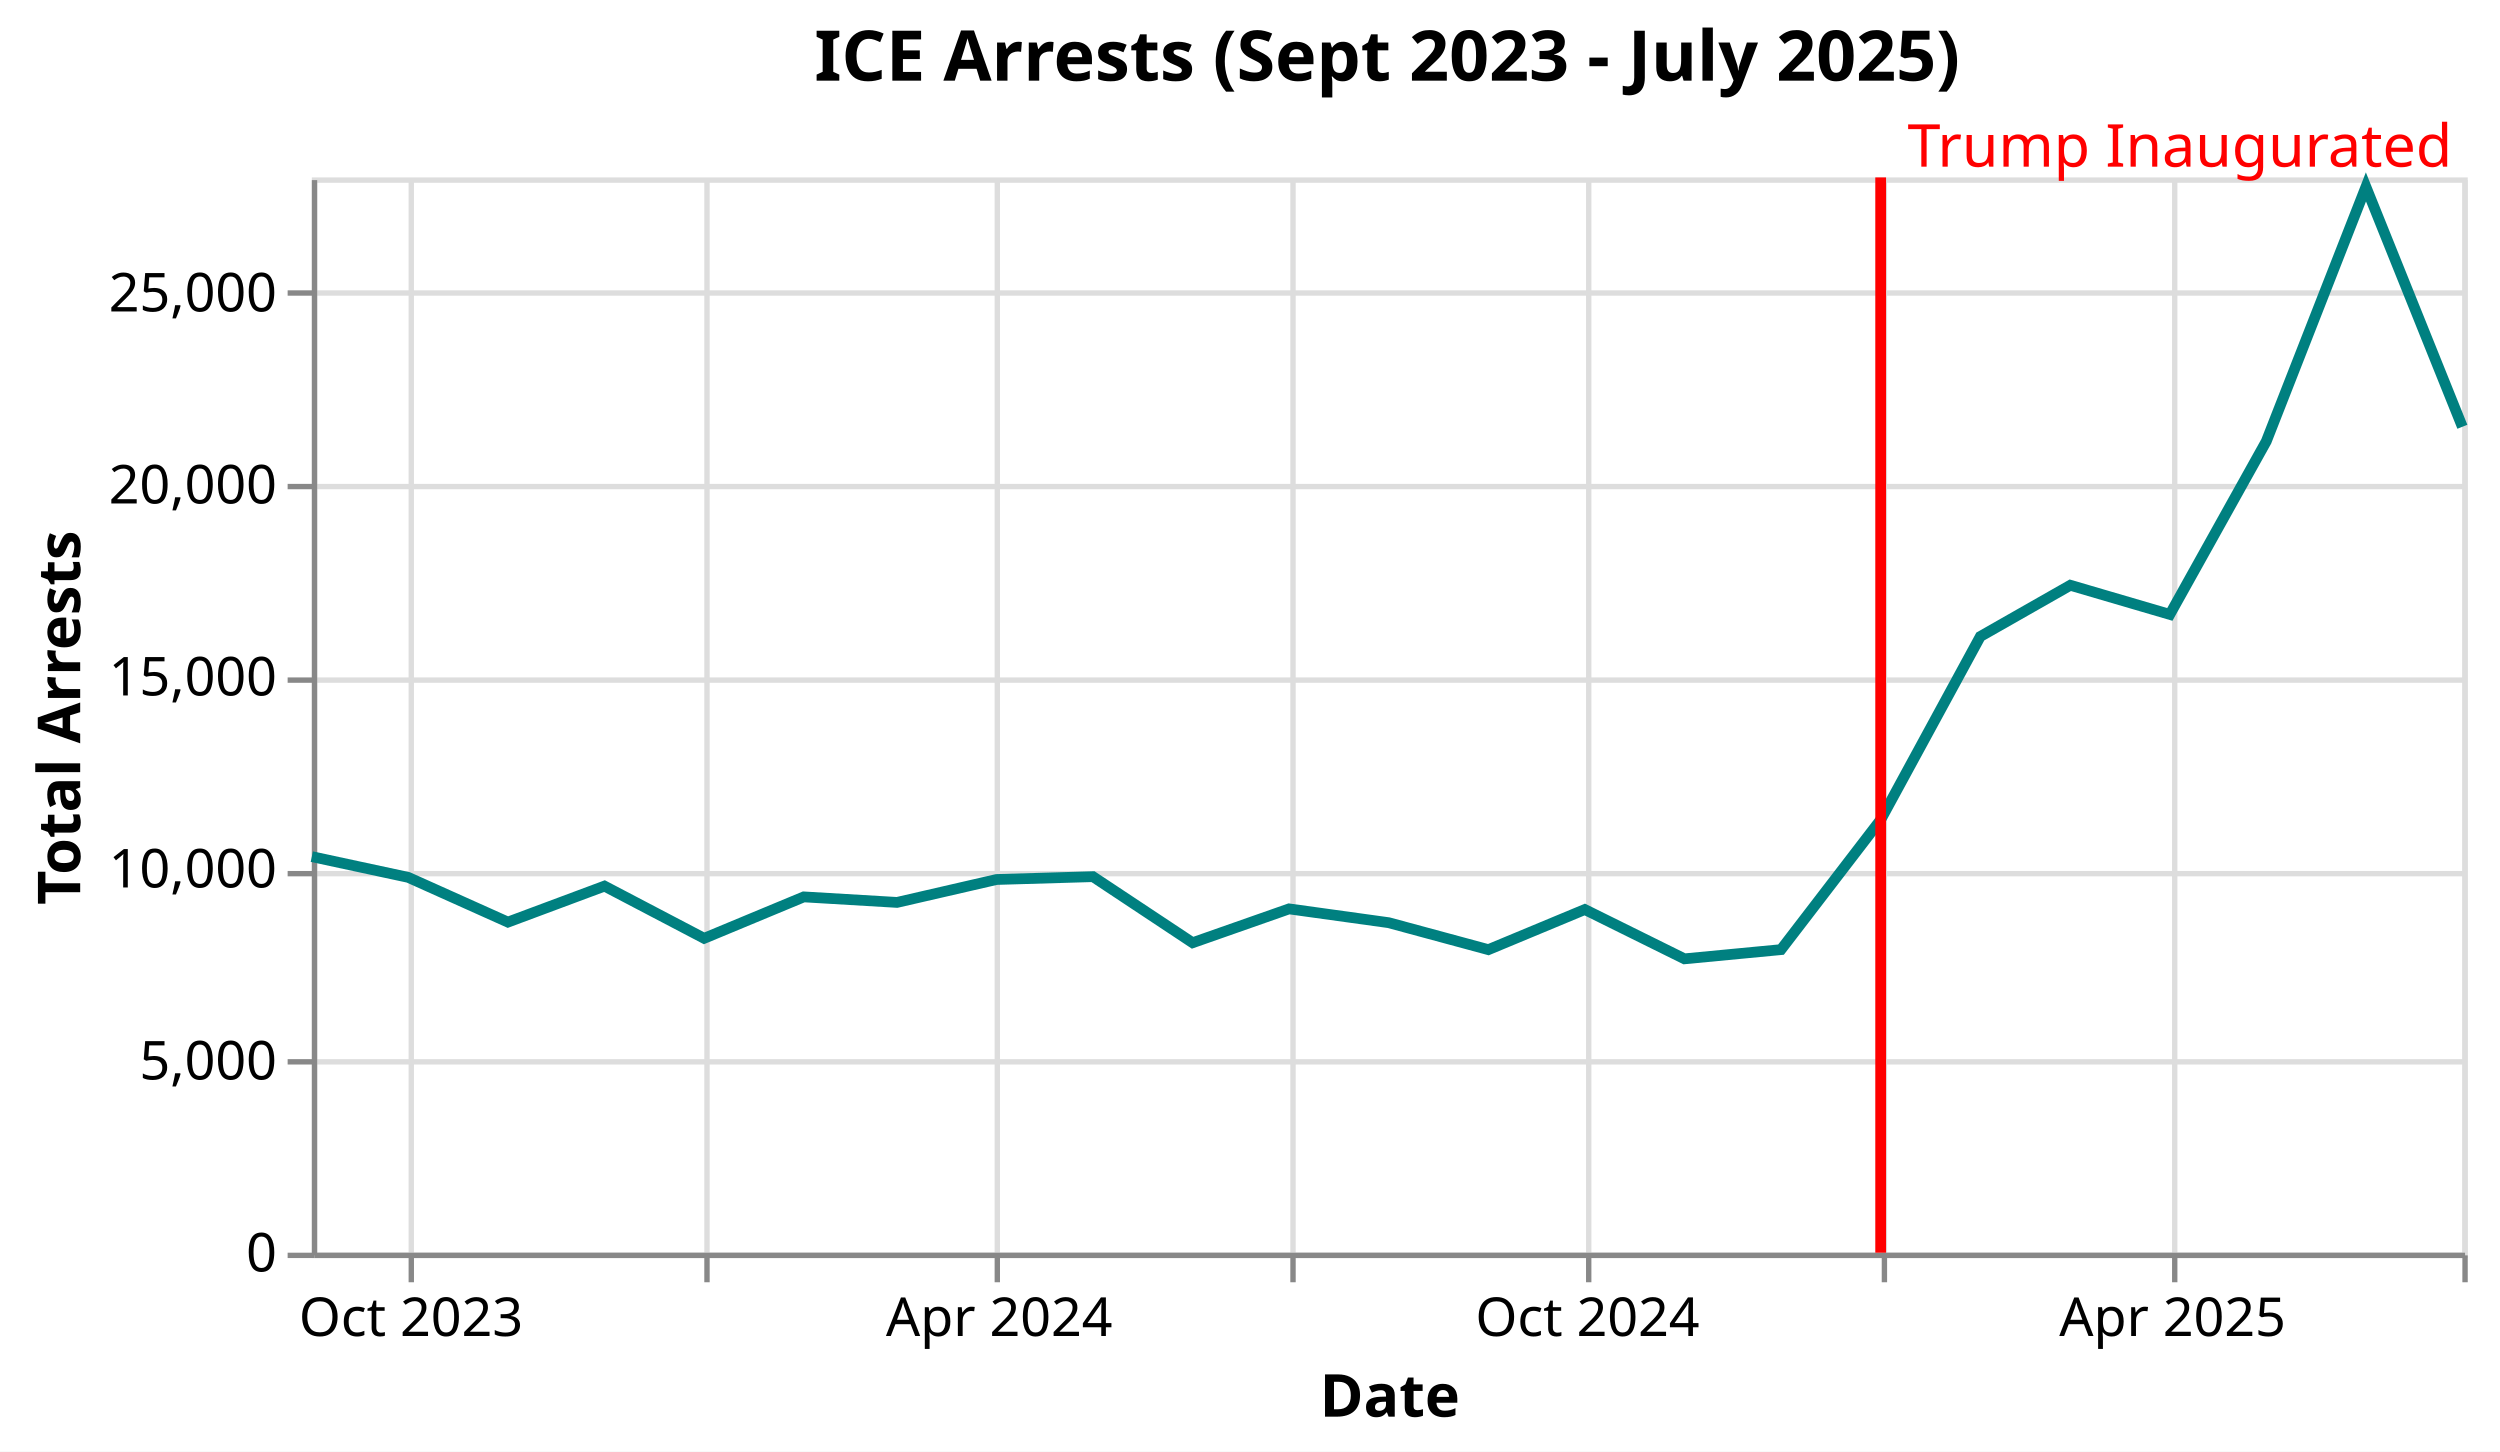
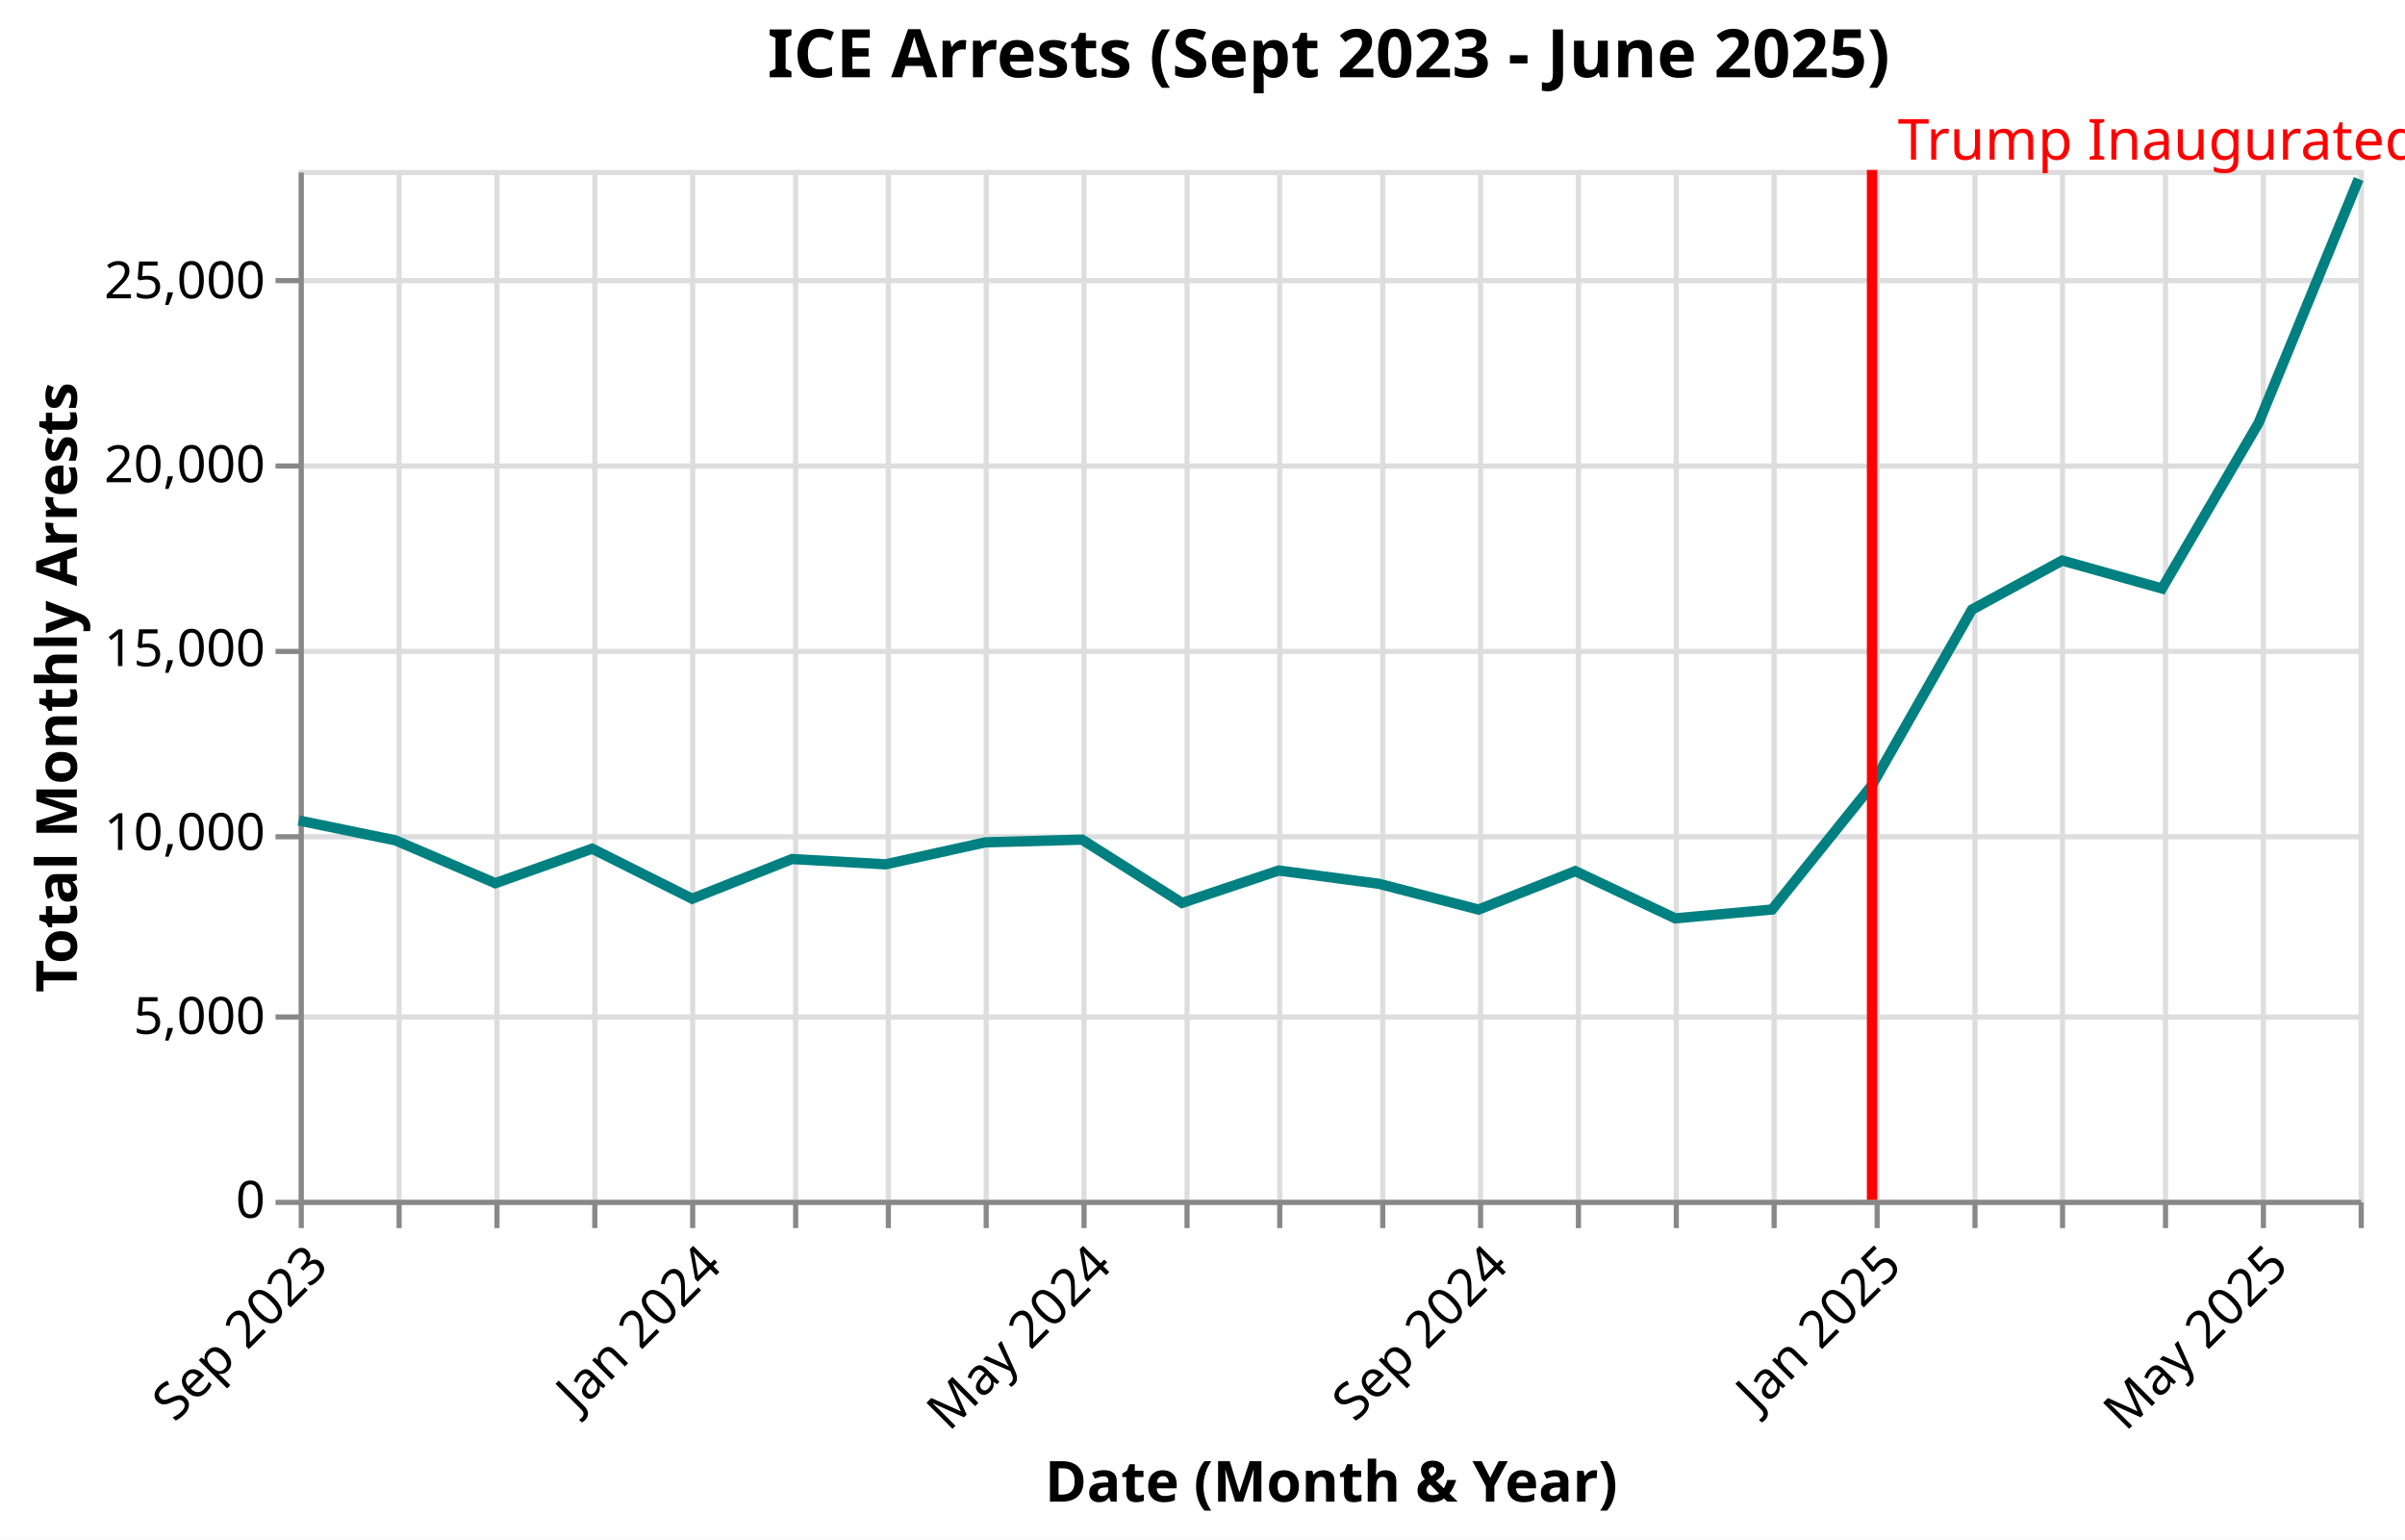
- <svg xmlns="http://www.w3.org/2000/svg" version="1.1" class="marks" width="465" height="270" viewBox="0 0 465 270">
-   <rect width="465" height="270" fill="white" />
+ <svg xmlns="http://www.w3.org/2000/svg" version="1.1" class="marks" width="467" height="299" viewBox="0 0 467 299">
+   <rect width="467" height="299" fill="white" />
  <g fill="none" stroke-miterlimit="10" transform="translate(58,33)">
    <g class="mark-group role-frame root" role="graphics-object" aria-roledescription="group mark container">
      <g transform="translate(0,0)">
        <path class="background" aria-hidden="true" d="M0.5,0.5h400v200h-400Z" stroke="#ddd" />
        <g>
          <g class="mark-group role-axis" aria-hidden="true">
            <g transform="translate(0.5,200.5)">
              <path class="background" aria-hidden="true" d="M0,0h0v0h0Z" pointer-events="none" />
              <g>
                <g class="mark-rule role-axis-grid" pointer-events="none">
-                   <line transform="translate(18,-200)" x2="0" y2="200" stroke="#ddd" stroke-width="1" opacity="1" />
-                   <line transform="translate(73,-200)" x2="0" y2="200" stroke="#ddd" stroke-width="1" opacity="1" />
-                   <line transform="translate(127,-200)" x2="0" y2="200" stroke="#ddd" stroke-width="1" opacity="1" />
-                   <line transform="translate(182,-200)" x2="0" y2="200" stroke="#ddd" stroke-width="1" opacity="1" />
-                   <line transform="translate(237,-200)" x2="0" y2="200" stroke="#ddd" stroke-width="1" opacity="1" />
-                   <line transform="translate(292,-200)" x2="0" y2="200" stroke="#ddd" stroke-width="1" opacity="1" />
-                   <line transform="translate(346,-200)" x2="0" y2="200" stroke="#ddd" stroke-width="1" opacity="1" />
+                   <line transform="translate(0,-200)" x2="0" y2="200" stroke="#ddd" stroke-width="1" opacity="1" />
+                   <line transform="translate(19,-200)" x2="0" y2="200" stroke="#ddd" stroke-width="1" opacity="1" />
+                   <line transform="translate(38,-200)" x2="0" y2="200" stroke="#ddd" stroke-width="1" opacity="1" />
+                   <line transform="translate(57,-200)" x2="0" y2="200" stroke="#ddd" stroke-width="1" opacity="1" />
+                   <line transform="translate(76,-200)" x2="0" y2="200" stroke="#ddd" stroke-width="1" opacity="1" />
+                   <line transform="translate(96,-200)" x2="0" y2="200" stroke="#ddd" stroke-width="1" opacity="1" />
+                   <line transform="translate(114,-200)" x2="0" y2="200" stroke="#ddd" stroke-width="1" opacity="1" />
+                   <line transform="translate(133,-200)" x2="0" y2="200" stroke="#ddd" stroke-width="1" opacity="1" />
+                   <line transform="translate(152,-200)" x2="0" y2="200" stroke="#ddd" stroke-width="1" opacity="1" />
+                   <line transform="translate(172,-200)" x2="0" y2="200" stroke="#ddd" stroke-width="1" opacity="1" />
+                   <line transform="translate(190,-200)" x2="0" y2="200" stroke="#ddd" stroke-width="1" opacity="1" />
+                   <line transform="translate(210,-200)" x2="0" y2="200" stroke="#ddd" stroke-width="1" opacity="1" />
+                   <line transform="translate(229,-200)" x2="0" y2="200" stroke="#ddd" stroke-width="1" opacity="1" />
+                   <line transform="translate(248,-200)" x2="0" y2="200" stroke="#ddd" stroke-width="1" opacity="1" />
+                   <line transform="translate(267,-200)" x2="0" y2="200" stroke="#ddd" stroke-width="1" opacity="1" />
+                   <line transform="translate(286,-200)" x2="0" y2="200" stroke="#ddd" stroke-width="1" opacity="1" />
+                   <line transform="translate(306,-200)" x2="0" y2="200" stroke="#ddd" stroke-width="1" opacity="1" />
+                   <line transform="translate(325,-200)" x2="0" y2="200" stroke="#ddd" stroke-width="1" opacity="1" />
+                   <line transform="translate(342,-200)" x2="0" y2="200" stroke="#ddd" stroke-width="1" opacity="1" />
+                   <line transform="translate(362,-200)" x2="0" y2="200" stroke="#ddd" stroke-width="1" opacity="1" />
+                   <line transform="translate(381,-200)" x2="0" y2="200" stroke="#ddd" stroke-width="1" opacity="1" />
                  <line transform="translate(400,-200)" x2="0" y2="200" stroke="#ddd" stroke-width="1" opacity="1" />
                </g>
              </g>
              <path class="foreground" aria-hidden="true" d="" pointer-events="none" display="none" />
            </g>
          </g>
          <g class="mark-group role-axis" aria-hidden="true">
            <g transform="translate(0.5,0.5)">
              <path class="background" aria-hidden="true" d="M0,0h0v0h0Z" pointer-events="none" />
              <g>
                <g class="mark-rule role-axis-grid" pointer-events="none">
                  <line transform="translate(0,200)" x2="400" y2="0" stroke="#ddd" stroke-width="1" opacity="1" />
                  <line transform="translate(0,164)" x2="400" y2="0" stroke="#ddd" stroke-width="1" opacity="1" />
                  <line transform="translate(0,129)" x2="400" y2="0" stroke="#ddd" stroke-width="1" opacity="1" />
                  <line transform="translate(0,93)" x2="400" y2="0" stroke="#ddd" stroke-width="1" opacity="1" />
                  <line transform="translate(0,57)" x2="400" y2="0" stroke="#ddd" stroke-width="1" opacity="1" />
                  <line transform="translate(0,21)" x2="400" y2="0" stroke="#ddd" stroke-width="1" opacity="1" />
                </g>
              </g>
              <path class="foreground" aria-hidden="true" d="" pointer-events="none" display="none" />
            </g>
          </g>
-           <g class="mark-group role-axis" role="graphics-symbol" aria-roledescription="axis" aria-label="X-axis titled 'Date' for a time scale with values from September 2023 to July 2025">
+           <g class="mark-group role-axis" role="graphics-symbol" aria-roledescription="axis" aria-label="X-axis titled 'Date (Month &amp; Year)' for a time scale with values from September 2023 to June 2025">
            <g transform="translate(0.5,200.5)">
              <path class="background" aria-hidden="true" d="M0,0h0v0h0Z" pointer-events="none" />
              <g>
                <g class="mark-rule role-axis-tick" pointer-events="none">
-                   <line transform="translate(18,0)" x2="0" y2="5" stroke="#888" stroke-width="1" opacity="1" />
-                   <line transform="translate(73,0)" x2="0" y2="5" stroke="#888" stroke-width="1" opacity="1" />
-                   <line transform="translate(127,0)" x2="0" y2="5" stroke="#888" stroke-width="1" opacity="1" />
-                   <line transform="translate(182,0)" x2="0" y2="5" stroke="#888" stroke-width="1" opacity="1" />
-                   <line transform="translate(237,0)" x2="0" y2="5" stroke="#888" stroke-width="1" opacity="1" />
-                   <line transform="translate(292,0)" x2="0" y2="5" stroke="#888" stroke-width="1" opacity="1" />
-                   <line transform="translate(346,0)" x2="0" y2="5" stroke="#888" stroke-width="1" opacity="1" />
+                   <line transform="translate(0,0)" x2="0" y2="5" stroke="#888" stroke-width="1" opacity="1" />
+                   <line transform="translate(19,0)" x2="0" y2="5" stroke="#888" stroke-width="1" opacity="1" />
+                   <line transform="translate(38,0)" x2="0" y2="5" stroke="#888" stroke-width="1" opacity="1" />
+                   <line transform="translate(57,0)" x2="0" y2="5" stroke="#888" stroke-width="1" opacity="1" />
+                   <line transform="translate(76,0)" x2="0" y2="5" stroke="#888" stroke-width="1" opacity="1" />
+                   <line transform="translate(96,0)" x2="0" y2="5" stroke="#888" stroke-width="1" opacity="1" />
+                   <line transform="translate(114,0)" x2="0" y2="5" stroke="#888" stroke-width="1" opacity="1" />
+                   <line transform="translate(133,0)" x2="0" y2="5" stroke="#888" stroke-width="1" opacity="1" />
+                   <line transform="translate(152,0)" x2="0" y2="5" stroke="#888" stroke-width="1" opacity="1" />
+                   <line transform="translate(172,0)" x2="0" y2="5" stroke="#888" stroke-width="1" opacity="1" />
+                   <line transform="translate(190,0)" x2="0" y2="5" stroke="#888" stroke-width="1" opacity="1" />
+                   <line transform="translate(210,0)" x2="0" y2="5" stroke="#888" stroke-width="1" opacity="1" />
+                   <line transform="translate(229,0)" x2="0" y2="5" stroke="#888" stroke-width="1" opacity="1" />
+                   <line transform="translate(248,0)" x2="0" y2="5" stroke="#888" stroke-width="1" opacity="1" />
+                   <line transform="translate(267,0)" x2="0" y2="5" stroke="#888" stroke-width="1" opacity="1" />
+                   <line transform="translate(286,0)" x2="0" y2="5" stroke="#888" stroke-width="1" opacity="1" />
+                   <line transform="translate(306,0)" x2="0" y2="5" stroke="#888" stroke-width="1" opacity="1" />
+                   <line transform="translate(325,0)" x2="0" y2="5" stroke="#888" stroke-width="1" opacity="1" />
+                   <line transform="translate(342,0)" x2="0" y2="5" stroke="#888" stroke-width="1" opacity="1" />
+                   <line transform="translate(362,0)" x2="0" y2="5" stroke="#888" stroke-width="1" opacity="1" />
+                   <line transform="translate(381,0)" x2="0" y2="5" stroke="#888" stroke-width="1" opacity="1" />
                  <line transform="translate(400,0)" x2="0" y2="5" stroke="#888" stroke-width="1" opacity="1" />
                </g>
                <g class="mark-text role-axis-label" pointer-events="none">
-                   <text text-anchor="middle" transform="translate(17.93722,15)" font-family="sans-serif" font-size="10px" fill="#000" opacity="1">Oct 2023</text>
-                   <text text-anchor="middle" transform="translate(72.96961,15)" font-family="sans-serif" font-size="10px" fill="#000" opacity="0">Jan 2024</text>
-                   <text text-anchor="middle" transform="translate(127.3543,15)" font-family="sans-serif" font-size="10px" fill="#000" opacity="1">Apr 2024</text>
-                   <text text-anchor="middle" transform="translate(181.7638,15)" font-family="sans-serif" font-size="10px" fill="#000" opacity="0">Jul 2024</text>
-                   <text text-anchor="middle" transform="translate(236.7713,15)" font-family="sans-serif" font-size="10px" fill="#000" opacity="1">Oct 2024</text>
-                   <text text-anchor="middle" transform="translate(291.8037,15)" font-family="sans-serif" font-size="10px" fill="#000" opacity="0">Jan 2025</text>
-                   <text text-anchor="middle" transform="translate(345.5904,15)" font-family="sans-serif" font-size="10px" fill="#000" opacity="1">Apr 2025</text>
-                   <text text-anchor="end" transform="translate(400,15)" font-family="sans-serif" font-size="10px" fill="#000" opacity="0">Jul 2025</text>
+                   <text text-anchor="end" transform="translate(0,7) rotate(315) translate(0,8)" font-family="sans-serif" font-size="10px" fill="#000" opacity="1">Sep 2023</text>
+                   <text text-anchor="end" transform="translate(18.77934,7) rotate(315) translate(0,8)" font-family="sans-serif" font-size="10px" fill="#000" opacity="0">Oct 2023</text>
+                   <text text-anchor="end" transform="translate(38.18466,7) rotate(315) translate(0,8)" font-family="sans-serif" font-size="10px" fill="#000" opacity="0">Nov 2023</text>
+                   <text text-anchor="end" transform="translate(56.99009,7) rotate(315) translate(0,8)" font-family="sans-serif" font-size="10px" fill="#000" opacity="0">Dec 2023</text>
+                   <text text-anchor="end" transform="translate(76.39541,7) rotate(315) translate(0,8)" font-family="sans-serif" font-size="10px" fill="#000" opacity="1">Jan 2024</text>
+                   <text text-anchor="end" transform="translate(95.80073,7) rotate(315) translate(0,8)" font-family="sans-serif" font-size="10px" fill="#000" opacity="0">Feb 2024</text>
+                   <text text-anchor="end" transform="translate(113.9541,7) rotate(315) translate(0,8)" font-family="sans-serif" font-size="10px" fill="#000" opacity="0">Mar 2024</text>
+                   <text text-anchor="end" transform="translate(133.3333,7) rotate(315) translate(0,8)" font-family="sans-serif" font-size="10px" fill="#000" opacity="0">Apr 2024</text>
+                   <text text-anchor="end" transform="translate(152.1127,7) rotate(315) translate(0,8)" font-family="sans-serif" font-size="10px" fill="#000" opacity="1">May 2024</text>
+                   <text text-anchor="end" transform="translate(171.518,7) rotate(315) translate(0,8)" font-family="sans-serif" font-size="10px" fill="#000" opacity="0">Jun 2024</text>
+                   <text text-anchor="end" transform="translate(190.2973,7) rotate(315) translate(0,8)" font-family="sans-serif" font-size="10px" fill="#000" opacity="0">Jul 2024</text>
+                   <text text-anchor="end" transform="translate(209.7027,7) rotate(315) translate(0,8)" font-family="sans-serif" font-size="10px" fill="#000" opacity="0">Aug 2024</text>
+                   <text text-anchor="end" transform="translate(229.108,7) rotate(315) translate(0,8)" font-family="sans-serif" font-size="10px" fill="#000" opacity="1">Sep 2024</text>
+                   <text text-anchor="end" transform="translate(247.8873,7) rotate(315) translate(0,8)" font-family="sans-serif" font-size="10px" fill="#000" opacity="0">Oct 2024</text>
+                   <text text-anchor="end" transform="translate(267.2926,7) rotate(315) translate(0,8)" font-family="sans-serif" font-size="10px" fill="#000" opacity="0">Nov 2024</text>
+                   <text text-anchor="end" transform="translate(286.0981,7) rotate(315) translate(0,8)" font-family="sans-serif" font-size="10px" fill="#000" opacity="0">Dec 2024</text>
+                   <text text-anchor="end" transform="translate(305.5034,7) rotate(315) translate(0,8)" font-family="sans-serif" font-size="10px" fill="#000" opacity="1">Jan 2025</text>
+                   <text text-anchor="end" transform="translate(324.9087,7) rotate(315) translate(0,8)" font-family="sans-serif" font-size="10px" fill="#000" opacity="0">Feb 2025</text>
+                   <text text-anchor="end" transform="translate(342.4361,7) rotate(315) translate(0,8)" font-family="sans-serif" font-size="10px" fill="#000" opacity="0">Mar 2025</text>
+                   <text text-anchor="end" transform="translate(361.8153,7) rotate(315) translate(0,8)" font-family="sans-serif" font-size="10px" fill="#000" opacity="0">Apr 2025</text>
+                   <text text-anchor="end" transform="translate(380.5947,7) rotate(315) translate(0,8)" font-family="sans-serif" font-size="10px" fill="#000" opacity="1">May 2025</text>
+                   <text text-anchor="end" transform="translate(400,7) rotate(315) translate(0,8)" font-family="sans-serif" font-size="10px" fill="#000" opacity="0">Jun 2025</text>
                </g>
                <g class="mark-rule role-axis-domain" pointer-events="none">
                  <line transform="translate(0,0)" x2="400" y2="0" stroke="#888" stroke-width="1" opacity="1" />
                </g>
                <g class="mark-text role-axis-title" pointer-events="none">
-                   <text text-anchor="middle" transform="translate(200,30)" font-family="sans-serif" font-size="11px" font-weight="bold" fill="#000" opacity="1">Date</text>
+                   <text text-anchor="middle" transform="translate(200,58.12438)" font-family="sans-serif" font-size="11px" font-weight="bold" fill="#000" opacity="1">Date (Month &amp; Year)</text>
                </g>
              </g>
              <path class="foreground" aria-hidden="true" d="" pointer-events="none" display="none" />
            </g>
          </g>
-           <g class="mark-group role-axis" role="graphics-symbol" aria-roledescription="axis" aria-label="Y-axis titled 'Total Arrests' for a linear scale with values from 0 to 28,000">
+           <g class="mark-group role-axis" role="graphics-symbol" aria-roledescription="axis" aria-label="Y-axis titled 'Total Monthly Arrests' for a linear scale with values from 0 to 28,000">
            <g transform="translate(0.5,0.5)">
              <path class="background" aria-hidden="true" d="M0,0h0v0h0Z" pointer-events="none" />
              <g>
                <g class="mark-rule role-axis-tick" pointer-events="none">
                  <line transform="translate(0,200)" x2="-5" y2="0" stroke="#888" stroke-width="1" opacity="1" />
                  <line transform="translate(0,164)" x2="-5" y2="0" stroke="#888" stroke-width="1" opacity="1" />
                  <line transform="translate(0,129)" x2="-5" y2="0" stroke="#888" stroke-width="1" opacity="1" />
                  <line transform="translate(0,93)" x2="-5" y2="0" stroke="#888" stroke-width="1" opacity="1" />
                  <line transform="translate(0,57)" x2="-5" y2="0" stroke="#888" stroke-width="1" opacity="1" />
                  <line transform="translate(0,21)" x2="-5" y2="0" stroke="#888" stroke-width="1" opacity="1" />
                </g>
                <g class="mark-text role-axis-label" pointer-events="none">
                  <text text-anchor="end" transform="translate(-7,203)" font-family="sans-serif" font-size="10px" fill="#000" opacity="1">0</text>
                  <text text-anchor="end" transform="translate(-7,167.2857)" font-family="sans-serif" font-size="10px" fill="#000" opacity="1">5,000</text>
                  <text text-anchor="end" transform="translate(-7,131.5714)" font-family="sans-serif" font-size="10px" fill="#000" opacity="1">10,000</text>
                  <text text-anchor="end" transform="translate(-7,95.85714)" font-family="sans-serif" font-size="10px" fill="#000" opacity="1">15,000</text>
                  <text text-anchor="end" transform="translate(-7,60.14286)" font-family="sans-serif" font-size="10px" fill="#000" opacity="1">20,000</text>
                  <text text-anchor="end" transform="translate(-7,24.42857)" font-family="sans-serif" font-size="10px" fill="#000" opacity="1">25,000</text>
                </g>
                <g class="mark-rule role-axis-domain" pointer-events="none">
                  <line transform="translate(0,200)" x2="0" y2="-200" stroke="#888" stroke-width="1" opacity="1" />
                </g>
                <g class="mark-text role-axis-title" pointer-events="none">
-                   <text text-anchor="middle" transform="translate(-41.58594,100) rotate(-90) translate(0,-2)" font-family="sans-serif" font-size="11px" font-weight="bold" fill="#000" opacity="1">Total Arrests</text>
+                   <text text-anchor="middle" transform="translate(-41.58594,100) rotate(-90) translate(0,-2)" font-family="sans-serif" font-size="11px" font-weight="bold" fill="#000" opacity="1">Total Monthly Arrests</text>
                </g>
              </g>
              <path class="foreground" aria-hidden="true" d="" pointer-events="none" display="none" />
            </g>
          </g>
          <g class="mark-line role-mark layer_0_marks" role="graphics-object" aria-roledescription="line mark container">
-             <path aria-label="Date: Sep 2023; Total Arrests: 10313" role="graphics-symbol" aria-roledescription="line mark" d="M0,126.336L17.937,130.193L36.472,138.514L54.434,131.814L72.97,141.529L91.505,133.821L108.844,134.85L127.354,130.586L145.291,130.057L163.827,142.35L181.764,136.05L200.299,138.621L218.834,143.636L236.771,136.171L255.306,145.343L273.269,143.629L291.804,119.479L310.339,85.386L327.08,75.857L345.59,81.286L363.528,49.086L382.063,1.764L400,46.379" stroke="#008080" stroke-width="2" />
+             <path aria-label="Date: Sep 2023; Total Monthly Arrests: 10313" role="graphics-symbol" aria-roledescription="line mark" d="M0,126.336L18.779,130.193L38.185,138.514L56.99,131.814L76.395,141.529L95.801,133.821L113.954,134.85L133.333,130.586L152.113,130.057L171.518,142.35L190.297,136.05L209.703,138.621L229.108,143.636L247.887,136.171L267.293,145.343L286.098,143.629L305.503,119.479L324.909,85.386L342.436,75.857L361.815,81.286L380.595,49.086L400,1.764" stroke="#008080" stroke-width="2" />
          </g>
          <g class="mark-rule role-mark layer_1_marks" role="graphics-object" aria-roledescription="rule mark container">
-             <line aria-label="apprehension_date (year-month): Jan 2025" role="graphics-symbol" aria-roledescription="rule mark" transform="translate(291.8037,0)" x2="0" y2="200" stroke="red" stroke-width="2" />
+             <line aria-label="apprehension_date (year-month): Jan 2025" role="graphics-symbol" aria-roledescription="rule mark" transform="translate(305.5034,0)" x2="0" y2="200" stroke="red" stroke-width="2" />
          </g>
          <g class="mark-text role-mark layer_2_marks" role="graphics-object" aria-roledescription="text mark container">
-             <text aria-label="apprehension_date (year-month): Jan 2025; label: Trump Inaugurated" role="graphics-symbol" aria-roledescription="text mark" text-anchor="start" transform="translate(296.8037,-2)" font-family="sans-serif" font-size="11px" fill="red">Trump Inaugurated</text>
+             <text aria-label="apprehension_date (year-month): Jan 2025; label: Trump Inaugurated" role="graphics-symbol" aria-roledescription="text mark" text-anchor="start" transform="translate(310.5034,-2)" font-family="sans-serif" font-size="11px" fill="red">Trump Inaugurated</text>
          </g>
          <g class="mark-group role-title">
            <g transform="translate(200,-28)">
              <path class="background" aria-hidden="true" d="M0,0h0v0h0Z" pointer-events="none" />
              <g>
-                 <g class="mark-text role-title-text" role="graphics-symbol" aria-roledescription="title" aria-label="Title text 'ICE Arrests (Sept 2023 - July 2025)'" pointer-events="none">
-                   <text text-anchor="middle" transform="translate(0,10)" font-family="sans-serif" font-size="13px" font-weight="bold" fill="#000" opacity="1">ICE Arrests (Sept 2023 - July 2025)</text>
+                 <g class="mark-text role-title-text" role="graphics-symbol" aria-roledescription="title" aria-label="Title text 'ICE Arrests (Sept 2023 - June 2025)'" pointer-events="none">
+                   <text text-anchor="middle" transform="translate(0,10)" font-family="sans-serif" font-size="13px" font-weight="bold" fill="#000" opacity="1">ICE Arrests (Sept 2023 - June 2025)</text>
                </g>
              </g>
              <path class="foreground" aria-hidden="true" d="" pointer-events="none" display="none" />
            </g>
          </g>
        </g>
        <path class="foreground" aria-hidden="true" d="" display="none" />
      </g>
    </g>
  </g>
</svg>
